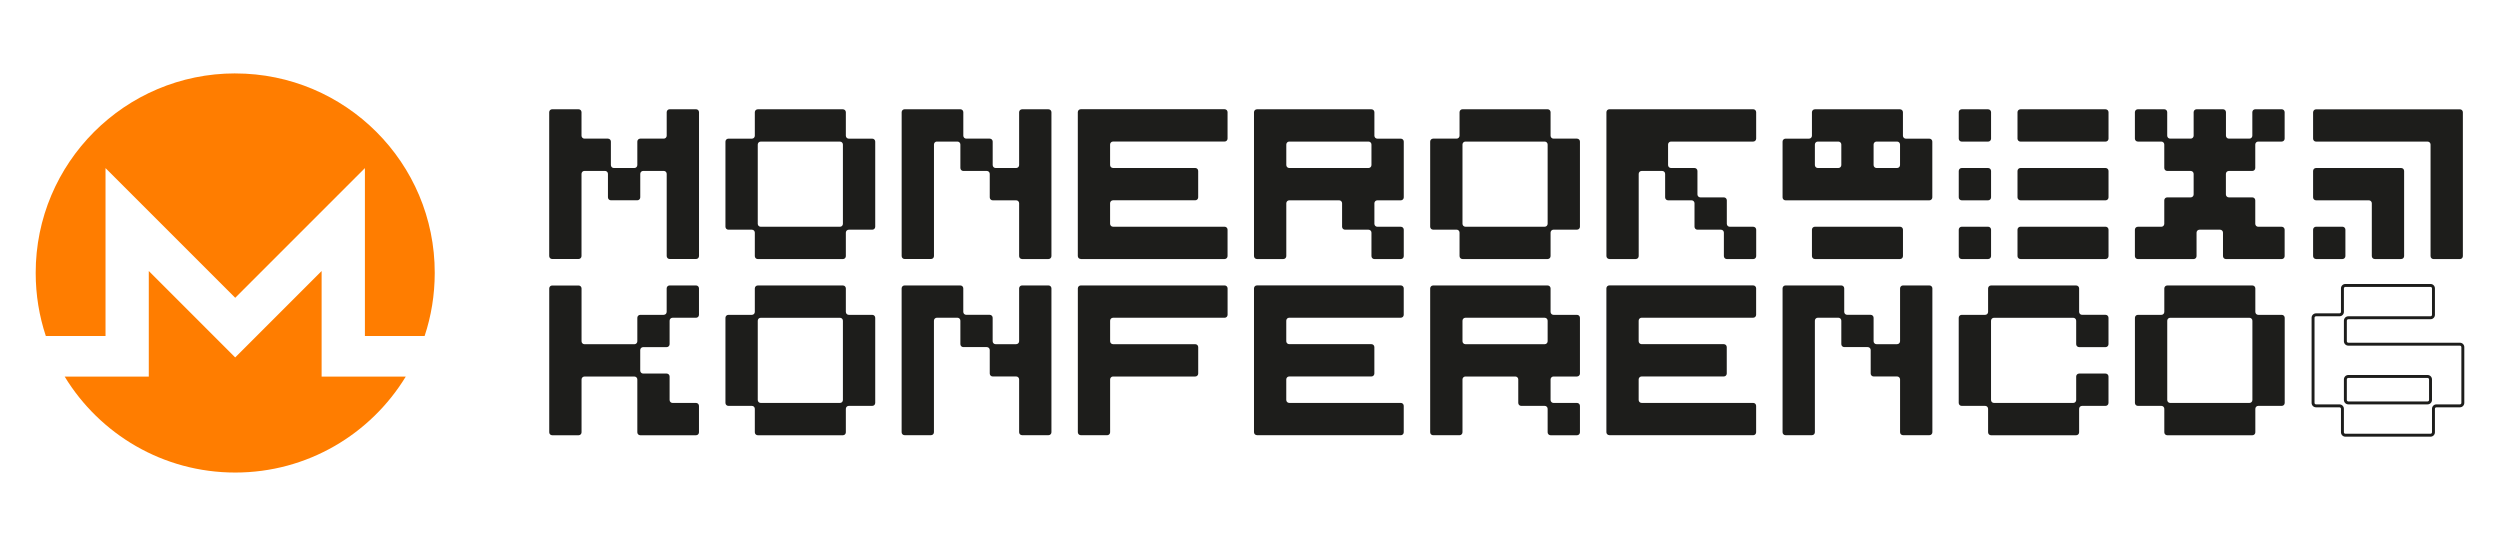
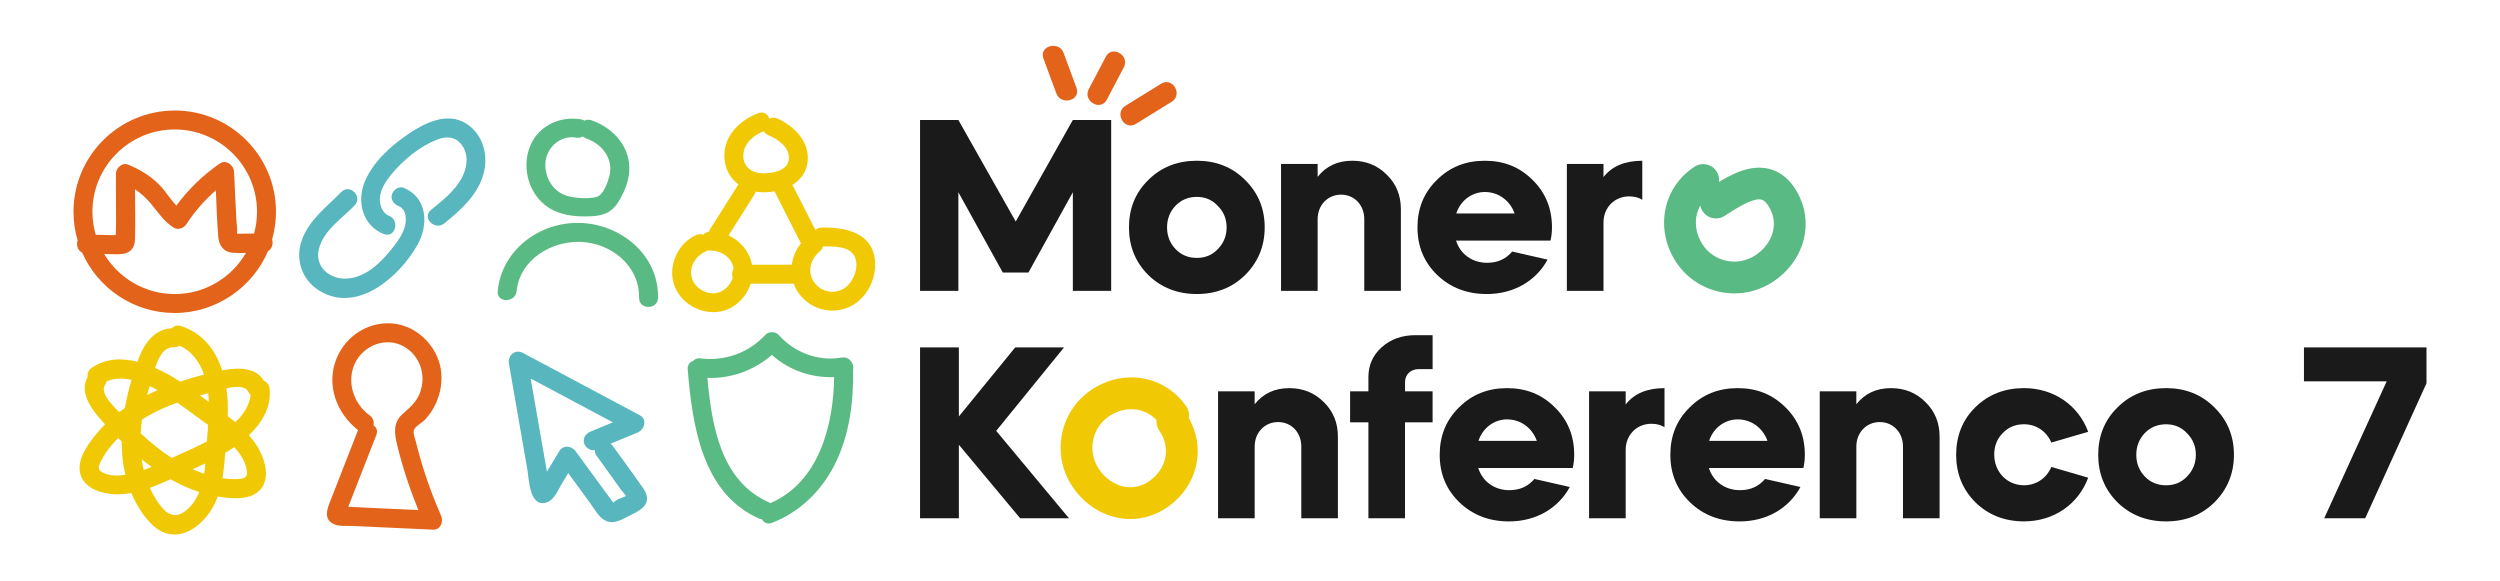
- <svg xmlns="http://www.w3.org/2000/svg" id="Layer_1" data-name="Layer 1" viewBox="0 0 783 171">
-   <g>
-     <path d="m338.49,136.31h8.28c.51,0,.92-.41.92-.92v-16.55c0-.51.41-.92.92-.92h25.75c.51,0,.92-.41.92-.92v-8.28c0-.51-.41-.92-.92-.92h-25.75c-.51,0-.92-.41-.92-.92v-6.44c0-.51.41-.92.92-.92h34.95c.51,0,.92-.41.92-.92v-8.28c0-.51-.41-.92-.92-.92h-45.06c-.51,0-.92.41-.92.92v45.06c0,.51.41.92.92.92Z" fill="#1d1d1b" />
-     <path d="m207.89,43.42h-7.36c-.51,0-.92.41-.92.92v7.36c0,.51-.41.92-.92.92h-6.44c-.51,0-.92-.41-.92-.92v-7.36c0-.51-.41-.92-.92-.92h-7.36c-.51,0-.92-.41-.92-.92v-7.36c0-.51-.41-.92-.92-.92h-8.28c-.51,0-.92.41-.92.92v45.06c0,.51.41.92.92.92h8.28c.51,0,.92-.41.92-.92v-25.75c0-.51.41-.92.92-.92h6.44c.51,0,.92.41.92.92v7.36c0,.51.41.92.92.92h8.28c.51,0,.92-.41.92-.92v-7.36c0-.51.41-.92.92-.92h6.44c.51,0,.92.41.92.92v25.75c0,.51.41.92.92.92h8.28c.51,0,.92-.41.92-.92v-45.06c0-.51-.41-.92-.92-.92h-8.28c-.51,0-.92.41-.92.92v7.36c0,.51-.41.92-.92.92Z" fill="#1d1d1b" />
-     <path d="m207.89,98.61h-7.36c-.51,0-.92.41-.92.92v7.36c0,.51-.41.92-.92.92h-15.63c-.51,0-.92-.41-.92-.92v-16.55c0-.51-.41-.92-.92-.92h-8.28c-.51,0-.92.41-.92.92v45.06c0,.51.41.92.92.92h8.28c.51,0,.92-.41.92-.92v-16.55c0-.51.41-.92.92-.92h15.63c.51,0,.92.41.92.92v16.55c0,.51.41.92.92.92h17.47c.51,0,.92-.41.92-.92v-8.28c0-.51-.41-.92-.92-.92h-7.36c-.51,0-.92-.41-.92-.92v-7.36c0-.51-.41-.92-.92-.92h-7.36c-.51,0-.92-.41-.92-.92v-6.44c0-.51.41-.92.92-.92h7.36c.51,0,.92-.41.92-.92v-7.36c0-.51.41-.92.92-.92h7.36c.51,0,.92-.41.92-.92v-8.28c0-.51-.41-.92-.92-.92h-8.28c-.51,0-.92.41-.92.92v7.36c0,.51-.41.92-.92.92Z" fill="#1d1d1b" />
-     <path d="m264,34.23h-26.67c-.51,0-.92.41-.92.92v7.36c0,.51-.41.92-.92.92h-7.36c-.51,0-.92.41-.92.92v26.67c0,.51.41.92.92.92h7.36c.51,0,.92.41.92.92v7.36c0,.51.41.92.92.92h26.67c.51,0,.92-.41.92-.92v-7.36c0-.51.41-.92.92-.92h7.36c.51,0,.92-.41.92-.92v-26.67c0-.51-.41-.92-.92-.92h-7.36c-.51,0-.92-.41-.92-.92v-7.36c0-.51-.41-.92-.92-.92Zm0,11.04v24.83c0,.51-.41.92-.92.92h-24.83c-.51,0-.92-.41-.92-.92v-24.83c0-.51.41-.92.92-.92h24.83c.51,0,.92.41.92.92Z" fill="#1d1d1b" />
-     <path d="m264,89.41h-26.67c-.51,0-.92.41-.92.92v7.36c0,.51-.41.92-.92.92h-7.36c-.51,0-.92.41-.92.92v26.67c0,.51.41.92.92.92h7.36c.51,0,.92.41.92.92v7.36c0,.51.41.92.92.92h26.67c.51,0,.92-.41.92-.92v-7.36c0-.51.41-.92.92-.92h7.36c.51,0,.92-.41.92-.92v-26.67c0-.51-.41-.92-.92-.92h-7.36c-.51,0-.92-.41-.92-.92v-7.36c0-.51-.41-.92-.92-.92Zm0,11.04v24.83c0,.51-.41.92-.92.92h-24.83c-.51,0-.92-.41-.92-.92v-24.83c0-.51.41-.92.92-.92h24.83c.51,0,.92.41.92.92Z" fill="#1d1d1b" />
-     <path d="m458.05,81.13h26.67c.51,0,.92-.41.92-.92v-7.36c0-.51.41-.92.92-.92h7.36c.51,0,.92-.41.92-.92v-26.67c0-.51-.41-.92-.92-.92h-7.36c-.51,0-.92-.41-.92-.92v-7.36c0-.51-.41-.92-.92-.92h-26.67c-.51,0-.92.41-.92.92v7.36c0,.51-.41.92-.92.92h-7.36c-.51,0-.92.41-.92.92v26.67c0,.51.41.92.92.92h7.36c.51,0,.92.41.92.92v7.36c0,.51.41.92.92.92Zm0-11.04v-24.83c0-.51.41-.92.92-.92h24.83c.51,0,.92.41.92.92v24.83c0,.51-.41.92-.92.92h-24.83c-.51,0-.92-.41-.92-.92Z" fill="#1d1d1b" />
-     <path d="m705.45,89.41h-26.67c-.51,0-.92.41-.92.92v7.36c0,.51-.41.92-.92.92h-7.36c-.51,0-.92.41-.92.92v26.67c0,.51.41.92.92.92h7.36c.51,0,.92.41.92.92v7.36c0,.51.41.92.92.92h26.67c.51,0,.92-.41.92-.92v-7.36c0-.51.41-.92.92-.92h7.36c.51,0,.92-.41.92-.92v-26.67c0-.51-.41-.92-.92-.92h-7.36c-.51,0-.92-.41-.92-.92v-7.36c0-.51-.41-.92-.92-.92Zm0,11.04v24.83c0,.51-.41.92-.92.92h-24.83c-.51,0-.92-.41-.92-.92v-24.83c0-.51.41-.92.92-.92h24.83c.51,0,.92.41.92.92Z" fill="#1d1d1b" />
-     <path d="m293.43,44.34h6.44c.51,0,.92.41.92.92v7.36c0,.51.41.92.92.92h7.36c.51,0,.92.41.92.92v7.36c0,.51.41.92.92.92h7.36c.51,0,.92.41.92.92v16.55c0,.51.41.92.92.92h8.28c.51,0,.92-.41.92-.92v-45.06c0-.51-.41-.92-.92-.92h-8.28c-.51,0-.92.41-.92.92v16.55c0,.51-.41.92-.92.92h-6.44c-.51,0-.92-.41-.92-.92v-7.36c0-.51-.41-.92-.92-.92h-7.36c-.51,0-.92-.41-.92-.92v-7.36c0-.51-.41-.92-.92-.92h-17.47c-.51,0-.92.41-.92.92v45.06c0,.51.41.92.92.92h8.28c.51,0,.92-.41.92-.92v-34.95c0-.51.41-.92.92-.92Z" fill="#1d1d1b" />
-     <path d="m594.17,107.8h-6.44c-.51,0-.92-.41-.92-.92v-7.36c0-.51-.41-.92-.92-.92h-7.36c-.51,0-.92-.41-.92-.92v-7.36c0-.51-.41-.92-.92-.92h-17.47c-.51,0-.92.41-.92.92v45.06c0,.51.41.92.92.92h8.28c.51,0,.92-.41.92-.92v-34.95c0-.51.41-.92.92-.92h6.44c.51,0,.92.41.92.92v7.36c0,.51.41.92.92.92h7.36c.51,0,.92.41.92.92v7.36c0,.51.41.92.92.92h7.36c.51,0,.92.41.92.92v16.55c0,.51.41.92.92.92h8.28c.51,0,.92-.41.92-.92v-45.06c0-.51-.41-.92-.92-.92h-8.28c-.51,0-.92.41-.92.92v16.55c0,.51-.41.92-.92.92Z" fill="#1d1d1b" />
-     <path d="m318.26,107.8h-6.44c-.51,0-.92-.41-.92-.92v-7.36c0-.51-.41-.92-.92-.92h-7.36c-.51,0-.92-.41-.92-.92v-7.36c0-.51-.41-.92-.92-.92h-17.47c-.51,0-.92.41-.92.92v45.06c0,.51.41.92.92.92h8.28c.51,0,.92-.41.92-.92v-34.95c0-.51.41-.92.92-.92h6.44c.51,0,.92.41.92.92v7.36c0,.51.41.92.92.92h7.36c.51,0,.92.41.92.92v7.36c0,.51.41.92.92.92h7.36c.51,0,.92.41.92.92v16.55c0,.51.41.92.92.92h8.28c.51,0,.92-.41.92-.92v-45.06c0-.51-.41-.92-.92-.92h-8.28c-.51,0-.92.41-.92.92v16.55c0,.51-.41.92-.92.92Z" fill="#1d1d1b" />
-     <path d="m338.49,81.13h45.06c.51,0,.92-.41.92-.92v-8.28c0-.51-.41-.92-.92-.92h-34.95c-.51,0-.92-.41-.92-.92v-6.44c0-.51.41-.92.92-.92h25.75c.51,0,.92-.41.92-.92v-8.28c0-.51-.41-.92-.92-.92h-25.75c-.51,0-.92-.41-.92-.92v-6.44c0-.51.41-.92.92-.92h34.95c.51,0,.92-.41.92-.92v-8.28c0-.51-.41-.92-.92-.92h-45.06c-.51,0-.92.41-.92.92v45.06c0,.51.41.92.92.92Z" fill="#1d1d1b" />
-     <path d="m504.04,136.31h45.06c.51,0,.92-.41.92-.92v-8.28c0-.51-.41-.92-.92-.92h-34.95c-.51,0-.92-.41-.92-.92v-6.44c0-.51.41-.92.92-.92h25.75c.51,0,.92-.41.92-.92v-8.28c0-.51-.41-.92-.92-.92h-25.75c-.51,0-.92-.41-.92-.92v-6.44c0-.51.41-.92.92-.92h34.95c.51,0,.92-.41.92-.92v-8.28c0-.51-.41-.92-.92-.92h-45.06c-.51,0-.92.41-.92.92v45.06c0,.51.41.92.92.92Z" fill="#1d1d1b" />
-     <path d="m393.67,136.31h45.06c.51,0,.92-.41.92-.92v-8.28c0-.51-.41-.92-.92-.92h-34.95c-.51,0-.92-.41-.92-.92v-6.44c0-.51.41-.92.92-.92h25.75c.51,0,.92-.41.92-.92v-8.28c0-.51-.41-.92-.92-.92h-25.75c-.51,0-.92-.41-.92-.92v-6.44c0-.51.41-.92.92-.92h34.95c.51,0,.92-.41.92-.92v-8.28c0-.51-.41-.92-.92-.92h-45.06c-.51,0-.92.41-.92.92v45.06c0,.51.41.92.92.92Z" fill="#1d1d1b" />
-     <path d="m431.38,62.74h7.36c.51,0,.92-.41.92-.92v-17.47c0-.51-.41-.92-.92-.92h-7.36c-.51,0-.92-.41-.92-.92v-7.36c0-.51-.41-.92-.92-.92h-35.87c-.51,0-.92.41-.92.92v45.06c0,.51.41.92.92.92h8.28c.51,0,.92-.41.92-.92v-16.55c0-.51.41-.92.92-.92h15.63c.51,0,.92.41.92.92v7.36c0,.51.41.92.92.92h7.36c.51,0,.92.41.92.92v7.36c0,.51.41.92.92.92h8.28c.51,0,.92-.41.92-.92v-8.28c0-.51-.41-.92-.92-.92h-7.36c-.51,0-.92-.41-.92-.92v-6.44c0-.51.41-.92.92-.92Zm-28.51-11.04v-6.44c0-.51.41-.92.92-.92h24.83c.51,0,.92.41.92.92v6.44c0,.51-.41.92-.92.92h-24.83c-.51,0-.92-.41-.92-.92Z" fill="#1d1d1b" />
-     <path d="m486.56,117.92h7.36c.51,0,.92-.41.92-.92v-17.47c0-.51-.41-.92-.92-.92h-7.36c-.51,0-.92-.41-.92-.92v-7.36c0-.51-.41-.92-.92-.92h-35.87c-.51,0-.92.41-.92.92v45.06c0,.51.41.92.92.92h8.28c.51,0,.92-.41.92-.92v-16.55c0-.51.41-.92.92-.92h15.63c.51,0,.92.41.92.92v7.36c0,.51.41.92.92.92h7.36c.51,0,.92.41.92.92v7.36c0,.51.41.92.92.92h8.28c.51,0,.92-.41.92-.92v-8.28c0-.51-.41-.92-.92-.92h-7.36c-.51,0-.92-.41-.92-.92v-6.44c0-.51.41-.92.92-.92Zm-28.51-11.04v-6.44c0-.51.41-.92.92-.92h24.83c.51,0,.92.41.92.92v6.44c0,.51-.41.92-.92.92h-24.83c-.51,0-.92-.41-.92-.92Z" fill="#1d1d1b" />
-     <path d="m761.24,136.77h-26.67c-.76,0-1.38-.62-1.38-1.38v-7.36c0-.25-.21-.46-.46-.46h-7.36c-.76,0-1.38-.62-1.38-1.38v-26.67c0-.76.62-1.38,1.38-1.38h7.36c.25,0,.46-.21.46-.46v-7.36c0-.76.62-1.38,1.38-1.38h26.67c.76,0,1.38.62,1.38,1.38v8.28c0,.76-.62,1.38-1.38,1.38h-25.75c-.25,0-.46.21-.46.46v6.44c0,.25.21.46.46.46h34.95c.76,0,1.38.62,1.38,1.38v17.47c0,.76-.62,1.38-1.38,1.38h-7.36c-.25,0-.46.21-.46.46v7.36c0,.76-.62,1.38-1.38,1.38Zm-35.87-37.71c-.25,0-.46.21-.46.46v26.67c0,.25.21.46.46.46h7.36c.76,0,1.38.62,1.38,1.38v7.36c0,.25.21.46.46.46h26.67c.25,0,.46-.21.46-.46v-7.36c0-.76.62-1.38,1.38-1.38h7.36c.25,0,.46-.21.46-.46v-17.47c0-.25-.21-.46-.46-.46h-34.95c-.76,0-1.38-.62-1.38-1.38v-6.44c0-.76.62-1.38,1.38-1.38h25.75c.25,0,.46-.21.46-.46v-8.28c0-.25-.21-.46-.46-.46h-26.67c-.25,0-.46.21-.46.46v7.36c0,.76-.62,1.38-1.38,1.38h-7.36Zm34.95,27.59h-24.83c-.76,0-1.38-.62-1.38-1.38v-6.44c0-.76.62-1.38,1.38-1.38h24.83c.76,0,1.38.62,1.38,1.38v6.44c0,.76-.62,1.38-1.38,1.38Zm-24.83-8.28c-.25,0-.46.21-.46.46v6.44c0,.25.21.46.46.46h24.83c.25,0,.46-.21.46-.46v-6.44c0-.25-.21-.46-.46-.46h-24.83Z" fill="#1d1d1b" />
-     <path d="m660.38,107.8v-8.28c0-.51-.41-.92-.92-.92h-7.36c-.51,0-.92-.41-.92-.92v-7.35c0-.51-.41-.92-.92-.92h-26.67c-.51,0-.92.41-.92.92v7.36c0,.51-.41.92-.92.92h-7.36c-.51,0-.92.41-.92.92v26.67c0,.51.41.92.92.92h7.36c.51,0,.92.41.92.92v7.36c0,.51.41.92.92.92h26.67c.51,0,.92-.41.92-.92v-7.36c0-.51.41-.92.92-.92h7.36c.51,0,.92-.41.92-.92v-8.28c0-.51-.41-.92-.92-.92h-8.28c-.51,0-.92.41-.92.92v7.36c0,.51-.41.92-.92.92h-24.83c-.51,0-.92-.41-.92-.92v-24.83c0-.51.41-.92.92-.92h24.83c.51,0,.92.41.92.92v7.35c0,.51.41.92.92.92h8.28c.51,0,.92-.41.92-.92Z" fill="#1d1d1b" />
-     <path d="m504.04,81.13h8.28c.51,0,.92-.41.92-.92v-25.75c0-.51.41-.92.92-.92h6.44c.51,0,.92.41.92.92v7.36c0,.51.41.92.92.92h7.36c.51,0,.92.41.92.92v7.36c0,.51.41.92.92.92h7.36c.51,0,.92.41.92.92v7.36c0,.51.41.92.92.92h8.28c.51,0,.92-.41.92-.92v-8.28c0-.51-.41-.92-.92-.92h-7.36c-.51,0-.92-.41-.92-.92v-7.36c0-.51-.41-.92-.92-.92h-7.36c-.51,0-.92-.41-.92-.92v-7.36c0-.51-.41-.92-.92-.92h-7.36c-.51,0-.92-.41-.92-.92v-6.44c0-.51.41-.92.92-.92h25.75c.51,0,.92-.41.92-.92v-8.28c0-.51-.41-.92-.92-.92h-45.06c-.51,0-.92.41-.92.92v45.06c0,.51.41.92.92.92Z" fill="#1d1d1b" />
-     <g>
-       <path d="m595.09,34.23h-26.67c-.51,0-.92.41-.92.92v7.36c0,.51-.41.92-.92.92h-7.36c-.51,0-.92.41-.92.92v17.47c0,.51.41.92.92.92h45.06c.51,0,.92-.41.92-.92v-17.47c0-.51-.41-.92-.92-.92h-7.36c-.51,0-.92-.41-.92-.92v-7.36c0-.51-.41-.92-.92-.92Zm-8.28,17.47v-6.44c0-.51.41-.92.92-.92h6.44c.51,0,.92.41.92.92v6.44c0,.51-.41.92-.92.92h-6.44c-.51,0-.92-.41-.92-.92Zm-17.47-7.36h6.44c.51,0,.92.41.92.92v6.44c0,.51-.41.92-.92.92h-6.44c-.51,0-.92-.41-.92-.92v-6.44c0-.51.41-.92.92-.92Z" fill="#1d1d1b" />
-       <rect x="567.5" y="71.01" width="28.51" height="10.12" rx=".92" ry=".92" fill="#1d1d1b" />
-     </g>
-     <path d="m704.53,43.42h-6.44c-.51,0-.92-.41-.92-.92v-7.36c0-.51-.41-.92-.92-.92h-8.28c-.51,0-.92.41-.92.92v7.36c0,.51-.41.92-.92.92h-6.44c-.51,0-.92-.41-.92-.92v-7.36c0-.51-.41-.92-.92-.92h-8.28c-.51,0-.92.41-.92.92v8.28c0,.51.41.92.92.92h7.36c.51,0,.92.41.92.92v7.36c0,.51.41.92.92.92h7.36c.51,0,.92.41.92.92v6.44c0,.51-.41.92-.92.92h-7.36c-.51,0-.92.41-.92.92v7.36c0,.51-.41.92-.92.92h-7.36c-.51,0-.92.41-.92.92v8.28c0,.51.41.92.92.92h17.47c.51,0,.92-.41.92-.92v-7.36c0-.51.41-.92.92-.92h6.44c.51,0,.92.41.92.92v7.36c0,.51.41.92.92.92h17.47c.51,0,.92-.41.92-.92v-8.28c0-.51-.41-.92-.92-.92h-7.36c-.51,0-.92-.41-.92-.92v-7.36c0-.51-.41-.92-.92-.92h-7.36c-.51,0-.92-.41-.92-.92v-6.44c0-.51.41-.92.92-.92h7.36c.51,0,.92-.41.92-.92v-7.36c0-.51.41-.92.92-.92h7.36c.51,0,.92-.41.92-.92v-8.28c0-.51-.41-.92-.92-.92h-8.28c-.51,0-.92.41-.92.92v7.36c0,.51-.41.92-.92.92Z" fill="#1d1d1b" />
-     <g>
-       <path d="m724.46,35.15v8.28c0,.51.41.92.92.92h34.95c.51,0,.92.41.92.92v34.95c0,.51.41.92.92.92h8.28c.51,0,.92-.41.92-.92v-45.06c0-.51-.41-.92-.92-.92h-45.06c-.51,0-.92.41-.92.92Z" fill="#1d1d1b" />
-       <path d="m743.77,81.13h8.28c.51,0,.92-.41.92-.92v-26.67c0-.51-.41-.92-.92-.92h-26.67c-.51,0-.92.41-.92.92v8.28c0,.51.41.92.92.92h16.55c.51,0,.92.41.92.92v16.55c0,.51.41.92.92.92Z" fill="#1d1d1b" />
-       <rect x="724.46" y="71.01" width="10.12" height="10.12" rx=".92" ry=".92" fill="#1d1d1b" />
-     </g>
-     <g>
-       <rect x="613.48" y="34.23" width="10.12" height="10.12" rx=".92" ry=".92" fill="#1d1d1b" />
-       <rect x="631.88" y="34.23" width="28.51" height="10.12" rx=".92" ry=".92" fill="#1d1d1b" />
-       <rect x="613.48" y="52.62" width="10.12" height="10.12" rx=".92" ry=".92" fill="#1d1d1b" />
-       <rect x="631.88" y="52.62" width="28.51" height="10.12" rx=".92" ry=".92" fill="#1d1d1b" />
-       <rect x="613.48" y="71.01" width="10.12" height="10.12" rx=".92" ry=".92" fill="#1d1d1b" />
-       <rect x="631.88" y="71.01" width="28.51" height="10.12" rx=".92" ry=".92" fill="#1d1d1b" />
-     </g>
-   </g>
-   <g>
-     <path id="_149931032" data-name=" 149931032" d="m73.67,22.99c-34.51,0-62.53,28.02-62.49,62.5,0,6.9,1.11,13.53,3.17,19.74h18.7v-52.58l40.62,40.62,40.62-40.62v52.58h18.7c2.07-6.21,3.16-12.84,3.17-19.74.06-34.51-27.98-62.49-62.49-62.49h0Z" fill="#ff7d00" />
-     <path id="_149931160" data-name=" 149931160" d="m64.33,102.61l-17.73-17.73v33.08h-26.34c10.97,18,30.79,30.04,53.41,30.04s42.44-12.04,53.41-30.04h-26.35v-33.08l-17.73,17.73-9.34,9.34-9.34-9.34h0Z" fill="#ff7d00" />
-   </g>
+ <svg xmlns="http://www.w3.org/2000/svg" id="Layer_1" viewBox="0 0 1360.8 315.9">
+   <defs>
+     <style>.cls-1{fill:#e4631a;}.cls-2{fill:#f1c804;}.cls-3{fill:#57b6be;}.cls-4{fill:#1a1a1a;}.cls-5{fill:#5aba83;}</style>
+   </defs>
+   <path class="cls-1" d="M240.04,280.56c-3.3-7.46-6.21-15.07-8.74-22.83-1.25-3.85-2.41-7.72-3.47-11.63-.53-1.95-1.04-3.91-1.52-5.87-.41-1.65-1.54-4.31-1.05-6.02.61-2.14,4.57-4.13,6.14-5.84,2.26-2.46,4.22-5.26,5.64-8.29,2.83-6.05,3.95-12.63,2.88-19.24-1.96-12.04-12.11-22.56-24.22-24.51-14.08-2.27-27.59,6.13-32.69,19.24-5.54,14.25.28,29.46,11.88,38.53-3.44,8.8-6.88,17.61-10.32,26.41-1.72,4.41-3.45,8.82-5.17,13.23-1.48,3.78-2.82,8.17,1.16,10.94,3.05,2.12,7.9,1.45,11.44,1.61,4.76.22,9.52.44,14.27.66l29.34,1.36c4.28.2,5.92-4.44,4.45-7.76ZM196.73,276.2c-2.11-.1-4.23-.2-6.34-.29-.27-.01-.55-.03-.82-.04.11-.28.22-.57.33-.85.77-1.96,1.53-3.92,2.3-5.88,1.34-3.43,2.68-6.86,4.02-10.29,2.87-7.35,5.75-14.7,8.62-22.06.92-2.35.05-4.19-1.52-5.24.38-1.92-.15-4.04-2.12-5.47-8.76-6.34-12.69-18.21-8.03-28.24,4.63-9.98,17.17-14.82,26.9-9.09,8.79,5.17,12.09,15.84,8.44,25.23-2.06,5.29-5.7,8.03-9.72,11.71-4.99,4.57-4.04,10.63-2.6,16.56,2.93,12.09,6.84,23.89,11.52,35.4-6.09-.28-12.19-.57-18.28-.85l-12.69-.59Z" />
+   <path class="cls-1" d="M95.11,60.16c-30.39,0-55.11,24.72-55.11,55.11,0,5.4.79,10.62,2.25,15.55-.84,2.39-.03,5.47,2.45,6.67,8.56,19.34,27.93,32.88,50.41,32.88s42.39-13.91,50.77-33.68c2.2-1.25,2.95-4.07,2.22-6.35,1.37-4.8,2.12-9.85,2.12-15.08,0-30.39-24.72-55.11-55.11-55.11ZM95.11,70.47c24.7,0,44.79,20.09,44.79,44.79,0,4.1-.57,8.08-1.6,11.85-2.48.04-4.97.08-7.45.11-.15,0-1.03-.02-1.82-.02,0-.03,0-.06,0-.08.28-2.25-.24-4.96-.35-7.21-.43-8.81-.86-17.62-1.29-26.44-.18-3.62-4.35-6.81-7.76-4.45-9.16,6.32-17.07,13.98-23.63,22.87-3.43-3.53-5.99-8.06-9.46-11.5-4.85-4.81-10.6-8.27-16.91-10.81-3.17-1.28-6.54,1.93-6.53,4.97.02,9.41.04,18.82.07,28.23,0,1.58-.24,3.49-.12,5.16-.5.03-.97.07-1.26.07-3.23-.07-6.45-.15-9.68-.22-1.16-3.98-1.8-8.19-1.8-12.54,0-24.7,20.09-44.79,44.79-44.79ZM95.11,160.06c-16.3,0-30.59-8.75-38.42-21.8,2.49.06,4.97.12,7.46.14,5.89.04,9.21-2.4,9.35-8.54.21-8.93.07-17.88-.02-26.83,3.1,2.06,5.9,4.57,8.31,7.43,4.06,4.8,7.22,9.92,12.64,13.39,2.43,1.55,5.59.41,7.06-1.85,4.46-6.87,9.84-13.04,16.01-18.37.32,8.38.62,16.77,1.29,25.1.39,4.87,2.79,8.46,7.96,8.85,2.34.18,4.73.16,7.12.1-7.76,13.37-22.22,22.38-38.76,22.38Z" />
+   <path class="cls-3" d="M219.69,102.2c-2.6-1.07-5.64,1.16-6.34,3.6-.85,2.95,1.04,5.29,3.6,6.34,4.53,1.87,4.45,7.92,3.24,11.78-1.47,4.69-4.75,8.86-7.83,12.61-5.99,7.31-13.93,14.73-23.93,15.12-9.21.36-17.32-6.63-14.82-16.26,2.62-10.09,12.55-16.49,19.43-23.57,4.63-4.76-2.65-12.06-7.29-7.29-7.99,8.21-17.53,15.06-21.5,26.27-3.69,10.43.07,21.52,9.48,27.37,20.7,12.85,43.82-7.62,53.53-24.93,6.19-11.04,5.37-25.71-7.58-31.05Z" />
+   <path class="cls-3" d="M253.78,67.28c-10.42-6.59-22.76-.3-31.75,5.82-9.4,6.41-19.02,15.08-23.47,25.78-4.53,10.89-1.2,24.02,10.4,28.52,6.19,2.4,8.88-7.57,2.74-9.95-3.59-1.39-5.1-5.88-4.94-9.42.22-4.72,3.03-9.15,5.93-12.71,6.54-8.03,15.65-15.68,25.43-19.39,4.39-1.66,8.92-1.77,12.3,1.83,2.93,3.12,3.98,7.36,3.41,11.56-1.48,10.93-11.3,18.49-19.26,24.97-5.15,4.19,2.19,11.45,7.29,7.29,8.98-7.31,18.18-15.4,21.35-27.01,2.76-10.1-.3-21.52-9.45-27.3Z" />
+   <path class="cls-3" d="M350.28,266.05c-5.41-7.84-11.11-15.49-16.66-23.23-.39-.55-.85-.96-1.33-1.3,4.91-2.02,9.81-4.05,14.72-6.07,3.77-1.56,5.54-7.13,1.23-9.43-21.22-11.31-42.43-22.62-63.65-33.93-4.21-2.24-8.34,1.44-7.58,5.82,3.34,19.19,6.69,38.38,10.03,57.58.94,5.41,1.12,21.1,10.61,17.96,4-1.32,5.94-6.45,7.93-9.76,1.24-2.06,2.47-4.11,3.71-6.17,4,5.47,8.01,10.95,12.01,16.42,2.19,3,4.36,7.2,7.65,9.14,3.7,2.18,7.53.83,11-1.04,3.35-1.82,7.78-3.44,10.43-6.22,2.81-2.96,1.99-6.73-.11-9.76ZM333.7,273.93c-.18.17-.15.08,0,0h0ZM334.11,273.48c-.07.08-.1.12-.16.18-.32-.38-.68-.76-.92-1.08-1.43-1.91-2.82-3.85-4.22-5.78-5.16-7.06-10.33-14.12-15.49-21.18-2.24-3.06-6.76-3.57-8.91,0-2.03,3.38-4.07,6.76-6.1,10.14-.2.34-.41.68-.61,1.02-.46-2.65-.92-5.29-1.38-7.94-1.04-5.96-2.08-11.93-3.12-17.89-1.45-8.31-2.89-16.61-4.34-24.92,14.92,7.95,29.83,15.9,44.75,23.86-4.03,1.66-8.06,3.33-12.09,4.99-2.59,1.07-4.37,3.41-3.6,6.34.61,2.3,3.41,4.37,5.88,3.72-.09.96.16,2.01.92,3.07,3,4.19,6,8.37,9,12.56,1.35,1.88,2.7,3.77,4.05,5.65.35.48,1.93,2.3,3.02,3.76-2.33,1.09-5.2,1.69-6.68,3.48Z" />
+   <path class="cls-5" d="M321.97,117.71c6.47-.3,11.17-2.16,14.64-7.83,2.99-4.88,5.36-10.35,5.86-16.1,1.19-13.37-8.49-24.2-20.54-28.32-1.46-.5-2.72-.33-3.73.23-.51-.33-1.11-.58-1.85-.71-10.42-1.85-21.48,2.58-26.64,12.14-4.97,9.19-3.91,21.08,2.19,29.48,7.24,9.97,18.48,11.65,30.07,11.11ZM296.86,88.97c.41-8.53,8.01-15.59,16.74-14.04,1.42.25,2.64-.05,3.65-.65.51.47,1.15.86,1.93,1.13,8.78,3,15.07,11.41,12.41,20.86-.96,3.39-3.16,9.89-6.9,10.92-4.36,1.2-11.04.68-15.37-.39-7.95-1.97-12.84-9.84-12.46-17.83Z" />
+   <path class="cls-5" d="M315.91,121.35c-22.06-.71-42.74,14.49-45,37.06-.66,6.6,9.66,6.55,10.31,0,1.71-17.03,18.75-27.27,34.69-26.75,16.63.54,32.28,12.92,31.96,30.43-.12,6.64,10.19,6.64,10.31,0,.42-23.22-20.14-40.03-42.27-40.74Z" />
+   <path class="cls-5" d="M458.02,194.64c-12.73,2.22-25.68-2.79-34.17-12.34-1.8-2.03-5.48-1.96-7.29,0-9.2,9.95-22.27,14.48-35.68,12.73-1.36-.18-2.6.45-3.53,1.42-1.83.58-3.23,2.13-3.02,4.68,2.54,30,7.62,67.33,38.89,81.15.52.23,1.03.35,1.54.41,1,1.78,2.92,2.87,5.45,1.9,14.82-5.69,26.55-17.02,33.81-31.07,8.28-16.03,10.6-34.28,10.34-52.11.76-3.22-1.92-7.54-6.33-6.77ZM419.31,273.87c-.27-.18-.55-.35-.88-.5-26.2-11.57-31.03-42-33.38-67.69,12.78.53,25.5-4.08,35.1-12.51,9.27,8.36,21.49,12.57,33.89,12.11-.37,26.54-8.39,57.24-34.73,68.59Z" />
+   <path class="cls-2" d="M146.78,211.61c-.22-2.23-1.57-3.69-3.22-4.41-3.98-6.98-13.2-7.16-20.28-5.96-.77.13-1.54.28-2.32.42-3.55-10.98-10.51-20.4-22.52-24.19-2.08-.66-3.76-.02-4.87,1.2-8.62.28-14.34,7.21-17.42,14.79-.46,1.14-.86,2.31-1.29,3.46-8.63-2.17-17.43-1.9-24.94,3.33-1.87,1.3-2.46,3.22-2.23,5.02-4.26,7.4.89,15.76,5.8,21.53,1.2,1.41,2.44,2.8,3.69,4.18-1.42,1.41-2.78,2.88-4.07,4.42-4.74,5.66-11.16,14.05-9.54,21.92,1.7,8.27,11.12,11.29,18.53,11.69,3.15.17,6.27-.11,9.34-.67.91,2.15,1.94,4.25,3.12,6.3,3.93,6.86,10.01,15.16,18.46,16.19,8.61,1.04,16.33-5.16,21.01-11.81,1.92-2.73,3.37-5.68,4.49-8.77,7.11,1.17,16.93,2.25,22.56-3.11,6.04-5.76,3.53-15.7.13-22.12-1.57-2.96-3.52-5.64-5.72-8.13,7.18-6.81,12.24-15.26,11.27-25.29ZM135.12,213.23c.35.75.8,1.32,1.31,1.74-.58,5.7-3.96,10.68-8.34,14.82-1.38-1.15-2.78-2.27-4.19-3.35.03-.77.07-1.55.09-2.32.1-4.17-.14-8.47-.77-12.72,4.99-1.12,10.31-1.53,11.9,1.83ZM104.88,255.45c2.31-1.06,4.62-2.13,6.91-3.22-.17,1.89-.39,3.77-.69,5.63-2.1-.7-4.18-1.51-6.22-2.41ZM85.82,212.35c-1.93.84-3.84,1.72-5.73,2.66.43-1.63.89-3.25,1.37-4.87,1.51.7,2.97,1.45,4.36,2.21ZM77.12,250c1.76,1.43,3.56,2.82,5.41,4.16-1.42.59-2.86,1.14-4.31,1.66-.46-1.92-.83-3.86-1.1-5.82ZM85.61,243.65c-3.13-2.44-6.13-5.04-9.03-7.75.08-1.52.2-3.05.36-4.56.11-1.01.24-2.02.38-3.03,4.61-2.86,9.48-5.31,14.44-7.35,1.57-.65,3.16-1.24,4.76-1.82,3.34,2.34,6.62,4.78,9.9,7.2,2.28,1.68,4.58,3.32,6.88,4.98-.21,3-.46,6-.69,9-5.53,2.9-11.25,5.39-16.94,7.95-.72.32-1.45.65-2.17.99-2.74-1.76-5.37-3.64-7.89-5.6ZM113.61,217.42c.02.45.03.9.04,1.35-1.62-1.19-3.25-2.35-4.87-3.52,1.51-.42,3.03-.81,4.55-1.19.13,1.13.23,2.26.28,3.36ZM94.78,188.97c1.2.05,2.18-.26,2.95-.79,6.69,2.9,10.92,8.9,13.32,15.69-4.39,1.13-8.74,2.42-13.01,3.85-4.09-2.66-8.72-5.32-13.6-7.46,1.79-5.53,4.58-11.51,10.33-11.29ZM57.16,209.57c.46-.67.73-1.33.84-1.97,4.21-1.85,8.91-1.86,13.59-.86-1.39,4.8-2.56,9.66-3.48,14.5-.05.29-.1.57-.15.86-1.05.72-2.09,1.46-3.1,2.23-4.47-4.39-10.4-10.85-7.7-14.77ZM56.02,257.27c-3-1.47-2.52-3.33-1.14-6.11,1.4-2.83,3.17-5.54,5.16-8,1.35-1.66,2.81-3.21,4.32-4.72.62.61,1.24,1.23,1.87,1.83-.02,6.15.59,12.27,2.02,18.2-4.21.66-8.55.6-12.22-1.21ZM99.52,279.07c-6.69,4.01-11.27-2.08-14.7-7.42-1.26-1.97-2.34-4.01-3.29-6.1,2.28-.82,4.52-1.73,6.71-2.67,1.54-.66,3.07-1.35,4.6-2.03,4.97,2.83,10.17,5.21,15.59,6.96-1.85,4.52-4.7,8.73-8.91,11.25ZM134.19,255.34c.53,2.87.36,4.72-2.76,5.22-3.04.49-6.4.25-9.44-.15-.3-.04-.6-.09-.9-.14.37-2.17.64-4.36.86-6.53.24-2.41.47-4.82.69-7.25,1.62-.98,3.25-2.02,4.84-3.13,3.14,3.45,5.87,7.46,6.71,11.97Z" />
+   <path class="cls-2" d="M475.85,139.04c-2.95-13.2-17.25-15.35-28.59-15.19-1.47.02-2.59.56-3.41,1.36-4.17-8.2-8.35-16.4-12.52-24.6,3.78-2.31,6.73-5.68,7.85-10.29,2.84-11.69-6-21.31-15.93-25.76-1.64-.74-3.21-.59-4.53.04-.74-2.38-2.92-4.15-5.94-3.01-9.99,3.76-18.73,12.13-18.5,23.52.13,6.51,3.08,11.84,7.68,15.28-.11.15-.24.27-.34.44-5.03,7.97-10.07,15.93-15.1,23.9-.31.49-.49.96-.62,1.44-1.29.18-2.31.75-3.03,1.57-1.17-.39-2.51-.41-3.89.19-9.76,4.28-15.37,16.24-12.24,26.48,3.25,10.62,14.88,17.26,25.67,15.09,7.69-1.55,13.81-7.76,16.2-15.11h23.41c.56,1.58,1.3,3.11,2.26,4.54,6.16,9.19,17.77,12.68,27.92,8.19,10.17-4.5,16.06-17.27,13.65-28.09ZM404.63,84.01c.44-6.05,5.55-10.45,10.91-12.47.09-.03.16-.08.24-.12.41.82,1.15,1.54,2.28,2.05,5.29,2.37,11.92,6.51,11.31,13.24-.59,6.46-9.47,7.79-14.69,7.6-5.96-.21-10.51-4.03-10.05-10.31ZM410.54,106.05c.38-.59.59-1.18.7-1.75.74.12,1.5.22,2.27.28,2.58.18,5.34.05,8.07-.42,4.8,9.44,9.61,18.89,14.41,28.33-2.74,3.33-4.45,7.39-5.02,11.61h-21.63c-1.33-7.12-6.34-13-12.77-15.95,4.65-7.36,9.3-14.72,13.96-22.08ZM389.83,159.53c-5.71.94-12.18-3.11-13.41-8.87-1.26-5.96,2.45-11.5,7.77-13.83.36-.16.68-.34.96-.54.41.08.85.13,1.33.11,5.86-.24,11.87,3.67,12.84,9.75,0,.04,0,.07.01.11-.92,1.46-1.08,3.38-.47,5-1.33,4.08-4.81,7.56-9.03,8.26ZM458.22,157.67c-5.57,2.6-11.97.7-15.32-4.41-3.69-5.64-1.56-12.41,3.35-16.45.98-.81,1.5-1.72,1.67-2.65,5.89-.1,15.37-.36,17.68,6.38,2.06,6.02-1.74,14.5-7.38,17.13Z" />
+   <path class="cls-4" d="M500.8,158.32v-93.01h20.86l31.22,55.27,31.09-55.27h20.86v93.01h-20.86v-53.68l-24.18,43.71h-13.95l-24.18-43.71v53.68h-20.86Z" />
+   <path class="cls-4" d="M614.52,123.77c0-10.23,3.46-18.87,10.5-25.78,7.04-7.04,15.94-10.5,26.44-10.5s19.27,3.45,26.31,10.5c7.04,6.91,10.63,15.55,10.63,25.78s-3.59,18.87-10.63,25.91c-7.04,6.91-15.81,10.36-26.31,10.36s-19.4-3.46-26.44-10.36c-7.04-7.04-10.5-15.68-10.5-25.91ZM662.89,135.6c3.19-3.32,4.78-7.18,4.78-11.82s-1.59-8.5-4.78-11.69c-3.06-3.32-6.91-4.92-11.43-4.92s-8.5,1.59-11.56,4.78c-3.06,3.19-4.65,7.18-4.65,11.83s1.59,8.64,4.65,11.82c3.05,3.19,6.91,4.78,11.56,4.78s8.37-1.59,11.43-4.78Z" />
+   <path class="cls-4" d="M697.29,89.22h19.93v7.04c4.65-5.85,10.9-8.77,18.87-8.77,7.44,0,13.68,2.52,18.73,7.57,5.18,5.05,7.71,11.29,7.71,18.87v44.38h-19.93v-39.06c0-7.57-5.31-13.29-12.62-13.29s-12.76,5.71-12.76,13.29v39.06h-19.93v-69.09Z" />
+   <path class="cls-4" d="M792.55,130.95c2.26,7.31,8.77,12.09,16.87,12.09,5.71,0,10.23-1.99,13.69-6.11l19.26,4.38c-6.24,11.56-18.34,18.74-33.08,18.74-10.76,0-19.8-3.46-26.97-10.36-7.18-6.91-10.76-15.55-10.76-25.91s3.46-18.87,10.5-25.78c7.04-7.04,15.68-10.5,26.17-10.5s19,3.45,26.04,10.5c7.04,6.91,10.5,15.55,10.5,25.78,0,2.52-.27,4.92-.8,7.18h-51.42ZM824.44,116.2c-2.53-7.04-8.77-11.69-16.21-11.69-7.04,0-13.29,4.65-15.55,11.69h31.76Z" />
+   <path class="cls-4" d="M872.8,96.4c4.65-5.98,11.69-8.9,21.13-8.9v21.26c-1.86-1.2-4.25-1.86-7.17-1.86-7.97,0-13.95,6.11-13.95,14.22v37.2h-19.93v-69.09h19.93v7.18Z" />
+   <path class="cls-4" d="M500.8,189.08h21.13v37.6l30.69-37.6h26.57l-36.94,45.44,39.6,47.57h-26.57l-33.35-39.99v39.99h-21.13v-93.01Z" />
+   <path class="cls-4" d="M663.01,213h19.93v7.04c4.65-5.85,10.9-8.77,18.87-8.77,7.44,0,13.68,2.52,18.73,7.57,5.18,5.05,7.71,11.29,7.71,18.87v44.38h-19.93v-39.06c0-7.57-5.31-13.29-12.62-13.29s-12.76,5.71-12.76,13.29v39.06h-19.93v-69.09Z" />
+   <path class="cls-4" d="M764.78,213h15.01v16.87h-15.01v52.22h-19.93v-52.22h-9.97v-16.87h9.97v-7.71c0-6.51,2.39-11.96,7.31-16.34,4.92-4.38,11.03-6.51,18.34-6.51h9.3v18.47h-7.57c-4.25,0-7.44,2.92-7.44,7.04v5.05Z" />
+   <path class="cls-4" d="M804.64,254.72c2.26,7.31,8.77,12.09,16.87,12.09,5.71,0,10.23-1.99,13.69-6.11l19.27,4.38c-6.24,11.56-18.34,18.74-33.08,18.74-10.76,0-19.8-3.46-26.97-10.36-7.18-6.91-10.76-15.55-10.76-25.91s3.45-18.87,10.5-25.78c7.04-7.04,15.68-10.5,26.17-10.5s19,3.45,26.04,10.5c7.04,6.91,10.5,15.55,10.5,25.78,0,2.52-.27,4.92-.8,7.18h-51.42ZM836.53,239.97c-2.52-7.04-8.77-11.69-16.21-11.69-7.04,0-13.29,4.65-15.55,11.69h31.76Z" />
+   <path class="cls-4" d="M884.89,220.17c4.65-5.98,11.69-8.9,21.13-8.9v21.26c-1.86-1.2-4.25-1.86-7.18-1.86-7.97,0-13.95,6.11-13.95,14.22v37.2h-19.93v-69.09h19.93v7.17Z" />
+   <path class="cls-4" d="M930.19,254.72c2.26,7.31,8.77,12.09,16.87,12.09,5.71,0,10.23-1.99,13.69-6.11l19.26,4.38c-6.24,11.56-18.34,18.74-33.08,18.74-10.76,0-19.8-3.46-26.97-10.36-7.18-6.91-10.76-15.55-10.76-25.91s3.46-18.87,10.5-25.78c7.04-7.04,15.68-10.5,26.17-10.5s19,3.45,26.04,10.5c7.04,6.91,10.5,15.55,10.5,25.78,0,2.52-.27,4.92-.8,7.18h-51.42ZM962.08,239.97c-2.53-7.04-8.77-11.69-16.21-11.69-7.04,0-13.29,4.65-15.55,11.69h31.76Z" />
+   <path class="cls-4" d="M990.51,213h19.93v7.04c4.65-5.85,10.89-8.77,18.87-8.77,7.44,0,13.69,2.52,18.74,7.57,5.18,5.05,7.71,11.29,7.71,18.87v44.38h-19.93v-39.06c0-7.57-5.32-13.29-12.62-13.29s-12.76,5.71-12.76,13.29v39.06h-19.93v-69.09Z" />
+   <path class="cls-4" d="M1116.59,240.9c-2.53-5.98-8.11-9.97-14.88-9.97-4.65,0-8.5,1.59-11.56,4.78-3.06,3.06-4.65,7.04-4.65,11.69,0,9.57,7.04,16.74,16.21,16.74,6.78,0,12.36-3.99,14.88-9.97l20.06,5.85c-5.31,14.35-18.6,23.78-34.94,23.78-10.5,0-19.4-3.46-26.44-10.36-7.04-7.04-10.5-15.68-10.5-25.91s3.45-19,10.5-25.91c7.04-6.91,15.94-10.36,26.44-10.36,16.34,0,29.63,9.43,34.94,23.78l-20.06,5.85Z" />
+   <path class="cls-4" d="M1142.1,247.54c0-10.23,3.45-18.87,10.5-25.78,7.04-7.04,15.94-10.5,26.44-10.5s19.27,3.45,26.31,10.5c7.04,6.91,10.63,15.55,10.63,25.78s-3.59,18.87-10.63,25.91c-7.04,6.91-15.81,10.36-26.31,10.36s-19.4-3.46-26.44-10.36c-7.04-7.04-10.5-15.68-10.5-25.91ZM1190.46,259.37c3.19-3.32,4.78-7.18,4.78-11.82s-1.59-8.5-4.78-11.69c-3.06-3.32-6.91-4.92-11.43-4.92s-8.5,1.59-11.56,4.78c-3.06,3.19-4.65,7.18-4.65,11.83s1.59,8.64,4.65,11.82c3.06,3.19,6.91,4.78,11.56,4.78s8.37-1.59,11.43-4.78Z" />
+   <path class="cls-4" d="M1254.09,207.55v-18.47h66.7v19.53l-33.35,73.48h-22.32l34.01-74.54h-45.04Z" />
+   <path class="cls-1" d="M602.46,54.26c3.09-5.88,6.18-11.76,9.27-17.64,3.4-6.48-6.42-12.24-9.83-5.74-3.09,5.88-6.18,11.76-9.27,17.64-3.4,6.48,6.42,12.24,9.83,5.74h0Z" />
+   <path class="cls-1" d="M618.29,67.44c6.5-4.02,13-8.04,19.5-12.06,6.22-3.85.51-13.7-5.74-9.83s-13,8.04-19.5,12.06c-6.22,3.85-.51,13.7,5.74,9.83h0Z" />
+   <path class="cls-1" d="M585.96,47.82c-2.34-6.34-4.68-12.67-7.02-19.01-2.52-6.81-13.52-3.87-10.98,3.03,2.34,6.34,4.68,12.67,7.02,19.01,2.52,6.81,13.52,3.87,10.98-3.03h0Z" />
+   <path class="cls-5" d="M944.06,159.7c-12.4,0-24.54-6.03-31.79-17.13-5.53-8.47-7.62-18.4-5.89-27.95,1.79-9.84,7.46-18.32,15.99-23.88,4-2.61,9.36-1.49,11.97,2.51,1.15,1.77,1.58,3.8,1.35,5.74,5.35-3.23,10.68-5.9,16.12-7.09,10.29-2.25,19.22,1.5,25.16,10.6,5.56,8.51,7.25,18.51,4.75,28.15-2.38,9.19-8.36,17.31-16.85,22.85-6.43,4.19-13.66,6.2-20.81,6.2ZM925.52,111.86c-1.02,1.8-1.74,3.77-2.12,5.84-.94,5.18.25,10.65,3.35,15.4,6.21,9.52,19.07,12.17,28.66,5.9,4.87-3.18,8.27-7.69,9.56-12.7,1.28-4.94.42-9.91-2.49-14.37-2.28-3.49-4.06-3.8-6.97-3.16-4.73,1.04-10.88,4.88-16.77,8.73-4,2.61-9.36,1.49-11.97-2.51-.64-.99-1.06-2.05-1.26-3.14Z" />
+   <path class="cls-2" d="M615.25,282.51c-2.62,0-5.25-.3-7.86-.9-9.25-2.13-17.53-7.89-23.29-16.23-11.94-17.26-7.68-40.97,9.51-52.87,8.32-5.76,18.19-8.11,27.78-6.64,9.88,1.52,18.51,6.97,24.31,15.34,1.33,1.93,1.78,4.21,1.42,6.35,4.37,7.7,5.84,16.43,4.13,24.95-1.89,9.45-7.51,17.82-15.84,23.59-6.11,4.23-13.06,6.41-20.15,6.41ZM615.77,222.74c-4.26,0-8.55,1.37-12.33,3.99-9.34,6.47-11.65,19.39-5.13,28.81,3.31,4.78,7.91,8.06,12.95,9.22,4.97,1.15,9.92.15,14.3-2.88,4.62-3.19,7.71-7.72,8.72-12.75,1.01-5.06-.11-10.14-3.25-14.68-1.22-1.76-1.69-3.81-1.49-5.78-2.9-3.07-6.64-5.06-10.78-5.7-.98-.15-1.98-.23-2.97-.23Z" />
</svg>
